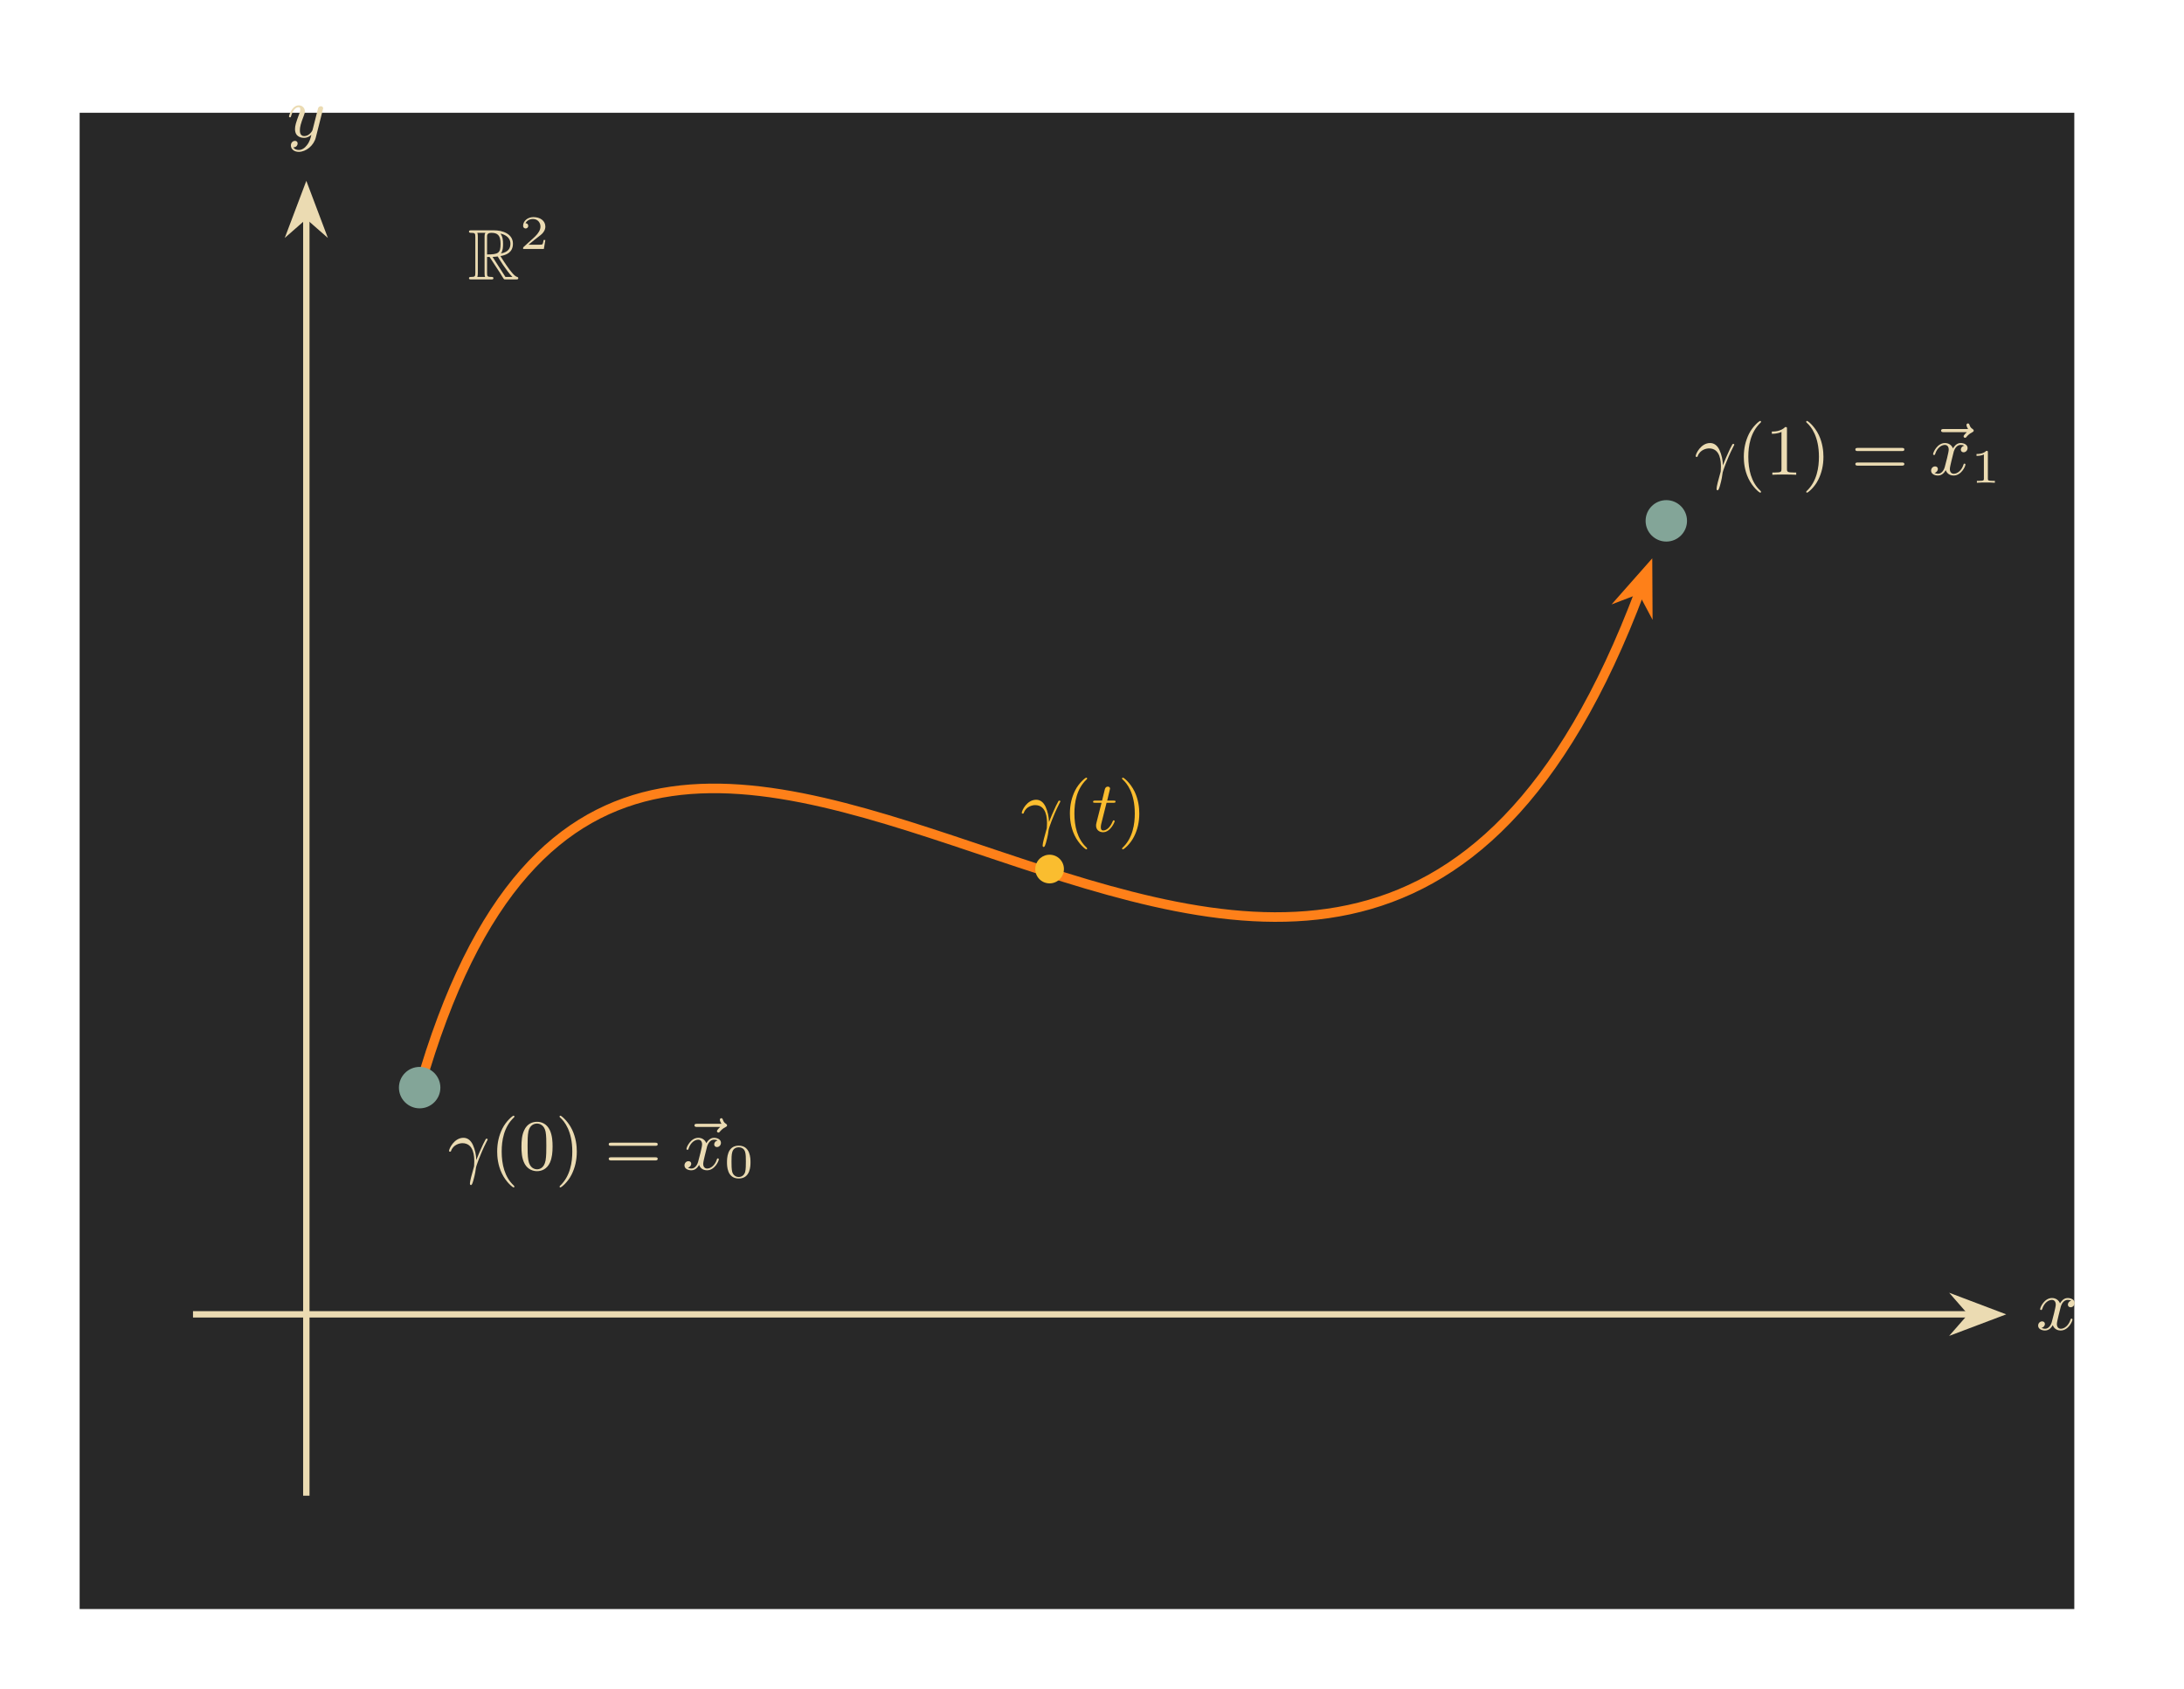
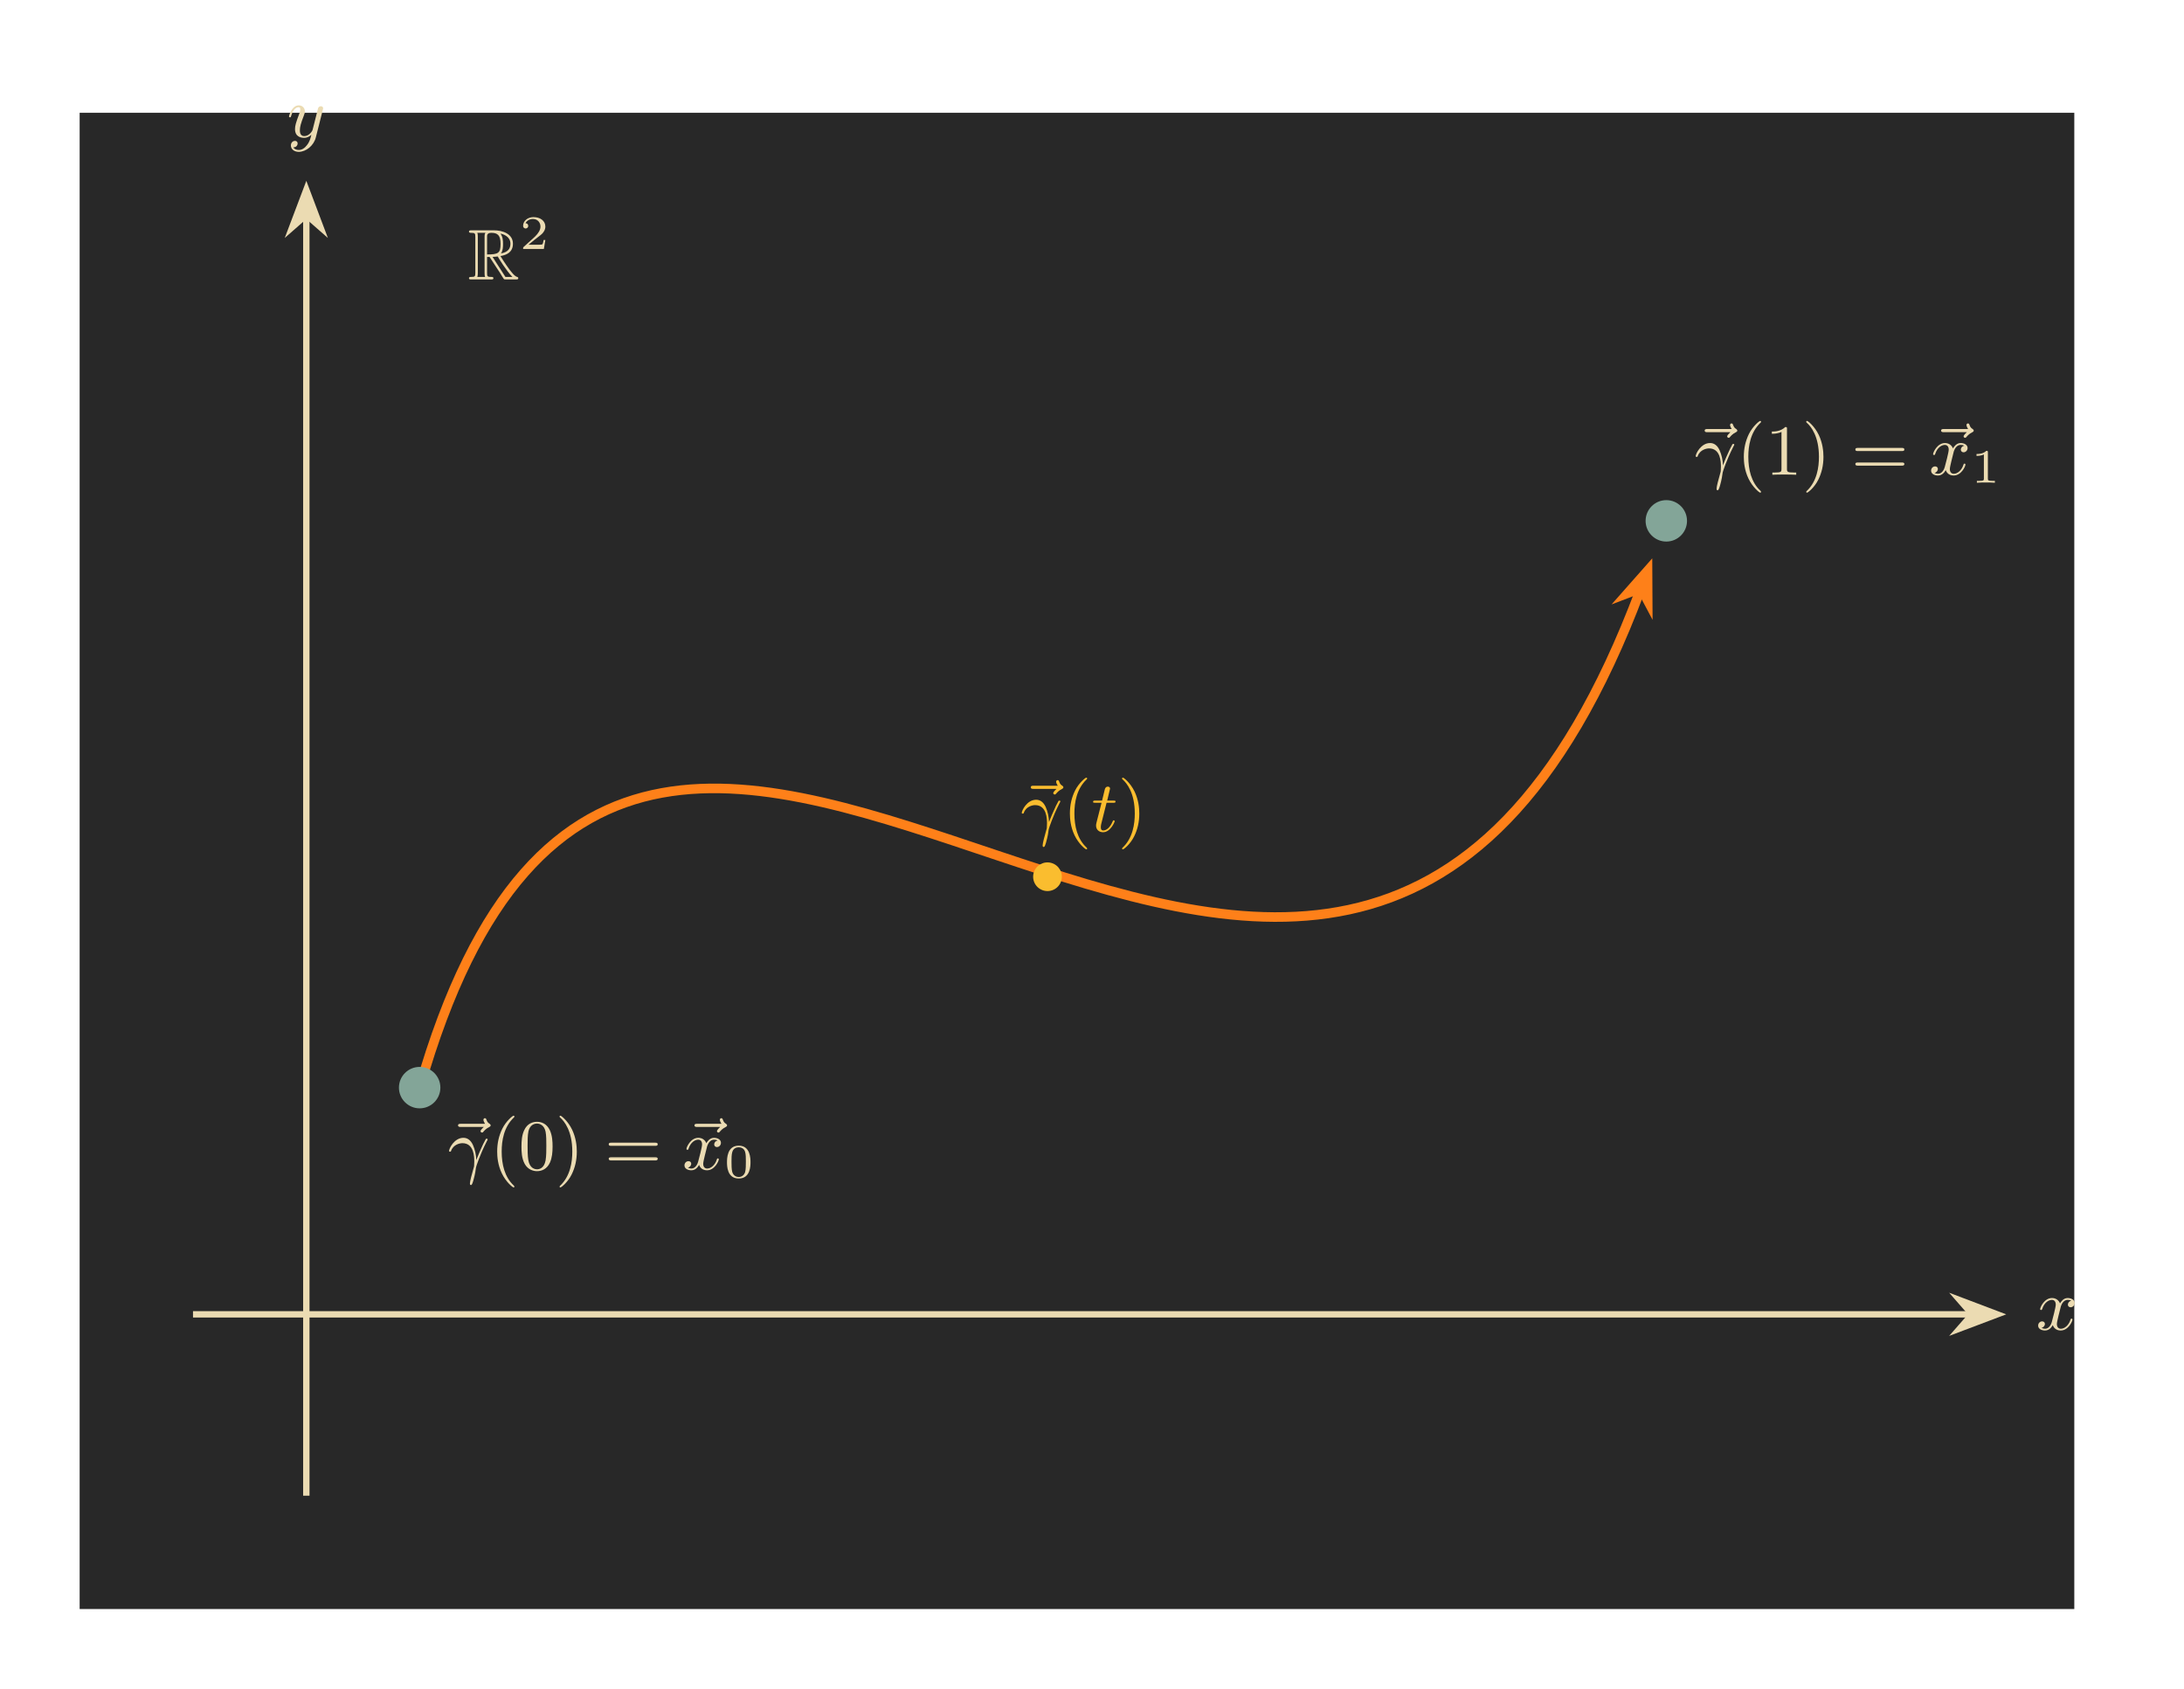
<svg xmlns="http://www.w3.org/2000/svg" xmlns:xlink="http://www.w3.org/1999/xlink" width="273.133pt" height="211.151pt" viewBox="0 0 273.133 211.151">
  <defs>
    <g>
      <g id="glyph-0-0">
        <path d="M 4.406 -3.625 C 4.078 -3.562 3.984 -3.281 3.984 -3.141 C 3.984 -2.969 4.109 -2.812 4.328 -2.812 C 4.578 -2.812 4.828 -3.031 4.828 -3.344 C 4.828 -3.766 4.375 -3.969 3.953 -3.969 C 3.422 -3.969 3.109 -3.484 3 -3.297 C 2.828 -3.734 2.438 -3.969 2 -3.969 C 1.047 -3.969 0.516 -2.812 0.516 -2.578 C 0.516 -2.5 0.578 -2.469 0.641 -2.469 C 0.719 -2.469 0.75 -2.516 0.766 -2.578 C 1.047 -3.469 1.641 -3.734 1.984 -3.734 C 2.25 -3.734 2.469 -3.562 2.469 -3.141 C 2.469 -2.828 2.094 -1.391 1.969 -0.953 C 1.906 -0.688 1.625 -0.125 1.141 -0.125 C 0.953 -0.125 0.766 -0.188 0.688 -0.234 C 0.922 -0.281 1.109 -0.5 1.109 -0.719 C 1.109 -0.953 0.938 -1.047 0.766 -1.047 C 0.5 -1.047 0.266 -0.828 0.266 -0.516 C 0.266 -0.078 0.75 0.094 1.125 0.094 C 1.656 0.094 1.953 -0.328 2.094 -0.578 C 2.312 0.016 2.844 0.094 3.078 0.094 C 4.047 0.094 4.562 -1.062 4.562 -1.281 C 4.562 -1.328 4.531 -1.391 4.453 -1.391 C 4.344 -1.391 4.344 -1.359 4.297 -1.219 C 4.094 -0.578 3.578 -0.125 3.109 -0.125 C 2.859 -0.125 2.609 -0.281 2.609 -0.719 C 2.609 -0.922 2.734 -1.406 2.812 -1.75 C 2.859 -1.906 3.094 -2.875 3.109 -2.938 C 3.219 -3.266 3.484 -3.734 3.953 -3.734 C 4.109 -3.734 4.281 -3.719 4.406 -3.625 Z M 4.406 -3.625 " />
      </g>
      <g id="glyph-0-1">
        <path d="M 4.5 -3.453 C 4.516 -3.5 4.531 -3.547 4.531 -3.609 C 4.531 -3.719 4.453 -3.859 4.25 -3.859 C 4.141 -3.859 3.969 -3.797 3.906 -3.625 C 3.891 -3.594 3.797 -3.219 3.75 -3.016 L 3.297 -1.234 C 3.234 -0.969 3.234 -0.953 3.203 -0.875 C 3.203 -0.828 2.828 -0.125 2.172 -0.125 C 1.625 -0.125 1.625 -0.688 1.625 -0.859 C 1.625 -1.266 1.734 -1.703 2.125 -2.703 C 2.203 -2.922 2.25 -3.047 2.25 -3.203 C 2.25 -3.656 1.922 -3.969 1.484 -3.969 C 0.625 -3.969 0.266 -2.688 0.266 -2.578 C 0.266 -2.5 0.328 -2.469 0.391 -2.469 C 0.484 -2.469 0.5 -2.531 0.531 -2.641 C 0.719 -3.312 1.078 -3.734 1.453 -3.734 C 1.672 -3.734 1.672 -3.562 1.672 -3.438 C 1.672 -3.297 1.625 -3.125 1.547 -2.922 C 1.125 -1.797 1.016 -1.422 1.016 -1 C 1.016 0 1.828 0.094 2.156 0.094 C 2.594 0.094 2.906 -0.141 3.062 -0.297 C 2.953 0.156 2.859 0.562 2.5 1.016 C 2.234 1.375 1.875 1.609 1.484 1.609 C 1.234 1.609 0.938 1.531 0.812 1.281 C 1.281 1.281 1.344 0.875 1.344 0.797 C 1.344 0.594 1.203 0.469 1 0.469 C 0.797 0.469 0.5 0.641 0.5 1.047 C 0.5 1.516 0.922 1.844 1.484 1.844 C 2.391 1.844 3.375 1.062 3.625 0.016 Z M 4.5 -3.453 " />
      </g>
      <g id="glyph-0-2">
+         <path d="M 4.859 -5.328 C 4.844 -5.312 4.453 -4.953 4.453 -4.812 C 4.453 -4.703 4.531 -4.625 4.641 -4.625 C 4.734 -4.625 4.781 -4.688 4.812 -4.734 C 4.922 -4.859 5.125 -5.109 5.531 -5.312 C 5.625 -5.359 5.719 -5.406 5.719 -5.531 C 5.719 -5.625 5.625 -5.672 5.594 -5.719 C 5.453 -5.797 5.297 -5.922 5.203 -6.203 C 5.172 -6.312 5.125 -6.422 5 -6.422 C 4.922 -6.422 4.812 -6.359 4.812 -6.219 C 4.812 -6.062 4.984 -5.766 5.016 -5.719 L 1.969 -5.719 C 1.828 -5.719 1.641 -5.719 1.641 -5.531 C 1.641 -5.328 1.812 -5.328 1.969 -5.328 Z M 4.859 -5.328 " />
+       </g>
+       <g id="glyph-0-3">
        <path d="M 3.562 -1.188 C 3.547 -1.844 3.406 -2.484 3.141 -3.078 C 2.844 -3.719 2.422 -3.969 1.953 -3.969 C 0.812 -3.969 0.156 -2.625 0.156 -2.328 C 0.156 -2.234 0.266 -2.234 0.281 -2.234 C 0.359 -2.234 0.391 -2.25 0.406 -2.328 C 0.703 -3.156 1.531 -3.297 1.828 -3.297 C 3.281 -3.297 3.312 -1.578 3.312 -1 C 3.312 -0.469 3.281 -0.344 3.234 -0.219 C 3 0.578 2.766 1.5 2.766 1.734 C 2.766 1.797 2.766 1.938 2.891 1.938 C 2.953 1.938 3.031 1.938 3.188 1.391 C 3.422 0.562 3.484 0.078 3.531 -0.281 C 3.547 -0.391 4.016 -1.844 4.828 -3.438 C 4.984 -3.734 4.984 -3.75 4.984 -3.766 C 4.984 -3.828 4.938 -3.859 4.859 -3.859 C 4.844 -3.859 4.781 -3.859 4.75 -3.812 C 4.531 -3.438 4.328 -2.984 4.141 -2.562 C 4.094 -2.469 3.844 -1.906 3.562 -1.188 Z M 3.562 -1.188 " />
      </g>
-       <g id="glyph-0-3">
+       <g id="glyph-0-4">
        <path d="M 1.906 -3.594 L 2.766 -3.594 C 2.922 -3.594 3.031 -3.594 3.031 -3.75 C 3.031 -3.859 2.938 -3.859 2.781 -3.859 L 1.984 -3.859 L 2.344 -5.359 C 2.344 -5.5 2.234 -5.609 2.078 -5.609 C 1.781 -5.609 1.719 -5.359 1.688 -5.266 L 1.344 -3.859 L 0.5 -3.859 C 0.328 -3.859 0.219 -3.859 0.219 -3.703 C 0.219 -3.594 0.312 -3.594 0.469 -3.594 L 1.281 -3.594 L 0.656 -1.141 C 0.594 -0.875 0.594 -0.859 0.594 -0.734 C 0.594 -0.203 1 0.094 1.469 0.094 C 2.391 0.094 2.922 -1.188 2.922 -1.281 C 2.922 -1.328 2.891 -1.391 2.812 -1.391 C 2.719 -1.391 2.703 -1.359 2.641 -1.203 C 2.375 -0.562 1.922 -0.125 1.484 -0.125 C 1.297 -0.125 1.188 -0.234 1.188 -0.531 C 1.188 -0.734 1.219 -0.844 1.25 -0.984 Z M 1.906 -3.594 " />
-       </g>
-       <g id="glyph-0-4">
-         <path d="M 4.859 -5.328 C 4.844 -5.312 4.453 -4.953 4.453 -4.812 C 4.453 -4.703 4.531 -4.625 4.641 -4.625 C 4.734 -4.625 4.781 -4.688 4.812 -4.734 C 4.922 -4.859 5.125 -5.109 5.531 -5.312 C 5.625 -5.359 5.719 -5.406 5.719 -5.531 C 5.719 -5.625 5.625 -5.672 5.594 -5.719 C 5.453 -5.797 5.297 -5.922 5.203 -6.203 C 5.172 -6.312 5.125 -6.422 5 -6.422 C 4.922 -6.422 4.812 -6.359 4.812 -6.219 C 4.812 -6.062 4.984 -5.766 5.016 -5.719 L 1.969 -5.719 C 1.828 -5.719 1.641 -5.719 1.641 -5.531 C 1.641 -5.328 1.812 -5.328 1.969 -5.328 Z M 4.859 -5.328 " />
      </g>
      <g id="glyph-1-0">
        <path d="M 3.062 2.141 C 3.062 2.094 3.031 2.062 2.984 2 C 1.828 0.938 1.469 -0.672 1.469 -2.25 C 1.469 -3.625 1.734 -5.312 3 -6.516 C 3.047 -6.562 3.062 -6.578 3.062 -6.625 C 3.062 -6.688 3.016 -6.734 2.953 -6.734 C 2.844 -6.734 2.031 -6.078 1.547 -5.109 C 1.125 -4.25 0.906 -3.312 0.906 -2.25 C 0.906 -1.609 0.984 -0.578 1.484 0.469 C 2.016 1.578 2.844 2.234 2.953 2.234 C 3.016 2.234 3.062 2.203 3.062 2.141 Z M 3.062 2.141 " />
      </g>
      <g id="glyph-1-1">
        <path d="M 2.672 -2.25 C 2.672 -2.984 2.562 -3.969 2.094 -4.969 C 1.562 -6.078 0.734 -6.734 0.625 -6.734 C 0.531 -6.734 0.516 -6.656 0.516 -6.625 C 0.516 -6.578 0.531 -6.562 0.594 -6.5 C 1.125 -6.031 2.109 -4.812 2.109 -2.25 C 2.109 -0.969 1.875 0.812 0.578 2.031 C 0.562 2.047 0.516 2.094 0.516 2.141 C 0.516 2.156 0.531 2.234 0.625 2.234 C 0.734 2.234 1.547 1.594 2.031 0.609 C 2.453 -0.25 2.672 -1.172 2.672 -2.25 Z M 2.672 -2.25 " />
      </g>
      <g id="glyph-1-2">
        <path d="M 4.25 -2.875 C 4.25 -3.469 4.219 -4.25 3.906 -4.922 C 3.5 -5.766 2.828 -5.969 2.312 -5.969 C 1.766 -5.969 1.078 -5.766 0.688 -4.891 C 0.406 -4.281 0.359 -3.547 0.359 -2.875 C 0.359 -2.281 0.375 -1.422 0.766 -0.703 C 1.188 0.047 1.891 0.203 2.297 0.203 C 2.875 0.203 3.547 -0.047 3.922 -0.875 C 4.188 -1.484 4.25 -2.156 4.25 -2.875 Z M 2.312 -0.031 C 2.031 -0.031 1.391 -0.156 1.219 -1.172 C 1.125 -1.688 1.125 -2.469 1.125 -2.984 C 1.125 -3.594 1.125 -4.297 1.234 -4.797 C 1.422 -5.594 1.984 -5.75 2.297 -5.75 C 2.641 -5.75 3.203 -5.562 3.375 -4.734 C 3.469 -4.25 3.469 -3.547 3.469 -2.984 C 3.469 -2.422 3.469 -1.672 3.375 -1.141 C 3.188 -0.109 2.531 -0.031 2.312 -0.031 Z M 2.312 -0.031 " />
      </g>
      <g id="glyph-1-3">
        <path d="M 6.344 -2.969 C 6.469 -2.969 6.641 -2.969 6.641 -3.156 C 6.641 -3.359 6.453 -3.359 6.312 -3.359 L 0.844 -3.359 C 0.703 -3.359 0.516 -3.359 0.516 -3.156 C 0.516 -2.969 0.688 -2.969 0.812 -2.969 Z M 6.312 -1.141 C 6.453 -1.141 6.641 -1.141 6.641 -1.344 C 6.641 -1.531 6.469 -1.531 6.344 -1.531 L 0.812 -1.531 C 0.688 -1.531 0.516 -1.531 0.516 -1.344 C 0.516 -1.141 0.703 -1.141 0.844 -1.141 Z M 6.312 -1.141 " />
      </g>
      <g id="glyph-1-4">
        <path d="M 2.719 -5.734 C 2.719 -5.953 2.719 -5.969 2.5 -5.969 C 1.938 -5.406 1.109 -5.406 0.828 -5.406 L 0.828 -5.125 C 1 -5.125 1.547 -5.125 2.031 -5.359 L 2.031 -0.719 C 2.031 -0.391 2.016 -0.281 1.172 -0.281 L 0.891 -0.281 L 0.891 0 C 1.203 -0.031 2.016 -0.031 2.375 -0.031 C 2.75 -0.031 3.547 -0.031 3.875 0 L 3.875 -0.281 L 3.594 -0.281 C 2.75 -0.281 2.719 -0.391 2.719 -0.719 Z M 2.719 -5.734 " />
      </g>
      <g id="glyph-2-0">
        <path d="M 3.297 -1.906 C 3.297 -2.344 3.297 -3.984 1.828 -3.984 C 0.359 -3.984 0.359 -2.344 0.359 -1.906 C 0.359 -1.484 0.359 0.125 1.828 0.125 C 3.297 0.125 3.297 -1.484 3.297 -1.906 Z M 1.828 -0.062 C 1.578 -0.062 1.172 -0.188 1.016 -0.688 C 0.922 -1.031 0.922 -1.609 0.922 -1.984 C 0.922 -2.391 0.922 -2.844 1.016 -3.172 C 1.156 -3.703 1.609 -3.781 1.828 -3.781 C 2.094 -3.781 2.5 -3.656 2.625 -3.203 C 2.719 -2.891 2.719 -2.453 2.719 -1.984 C 2.719 -1.609 2.719 -1 2.625 -0.672 C 2.453 -0.141 2.016 -0.062 1.828 -0.062 Z M 1.828 -0.062 " />
      </g>
      <g id="glyph-2-1">
        <path d="M 2.141 -3.797 C 2.141 -3.984 2.125 -3.984 1.938 -3.984 C 1.547 -3.594 0.938 -3.594 0.719 -3.594 L 0.719 -3.359 C 0.875 -3.359 1.281 -3.359 1.641 -3.531 L 1.641 -0.516 C 1.641 -0.312 1.641 -0.234 1.016 -0.234 L 0.766 -0.234 L 0.766 0 C 1.094 -0.031 1.562 -0.031 1.891 -0.031 C 2.219 -0.031 2.688 -0.031 3.016 0 L 3.016 -0.234 L 2.766 -0.234 C 2.141 -0.234 2.141 -0.312 2.141 -0.516 Z M 2.141 -3.797 " />
      </g>
      <g id="glyph-2-2">
        <path d="M 3.219 -1.125 L 3 -1.125 C 2.984 -1.031 2.922 -0.641 2.844 -0.578 C 2.797 -0.531 2.312 -0.531 2.219 -0.531 L 1.109 -0.531 L 1.875 -1.156 C 2.078 -1.328 2.609 -1.703 2.797 -1.891 C 2.969 -2.062 3.219 -2.375 3.219 -2.797 C 3.219 -3.547 2.547 -3.984 1.734 -3.984 C 0.969 -3.984 0.438 -3.469 0.438 -2.906 C 0.438 -2.609 0.688 -2.562 0.75 -2.562 C 0.906 -2.562 1.078 -2.672 1.078 -2.891 C 1.078 -3.016 1 -3.219 0.734 -3.219 C 0.875 -3.516 1.234 -3.75 1.656 -3.75 C 2.281 -3.75 2.609 -3.281 2.609 -2.797 C 2.609 -2.375 2.328 -1.938 1.922 -1.547 L 0.5 -0.25 C 0.438 -0.188 0.438 -0.188 0.438 0 L 3.031 0 Z M 3.219 -1.125 " />
      </g>
      <g id="glyph-3-0">
        <path d="M 2.406 -2.812 L 2.719 -2.812 L 4.078 -0.734 C 4.156 -0.594 4.375 -0.234 4.469 -0.109 C 4.531 0 4.562 0 4.766 0 L 6.016 0 C 6.172 0 6.312 0 6.312 -0.156 C 6.312 -0.234 6.25 -0.297 6.172 -0.312 C 5.844 -0.391 5.406 -0.984 5.188 -1.266 C 5.125 -1.359 4.672 -1.953 4.078 -2.922 C 4.875 -3.062 5.641 -3.406 5.641 -4.469 C 5.641 -5.719 4.328 -6.141 3.266 -6.141 L 0.453 -6.141 C 0.281 -6.141 0.141 -6.141 0.141 -5.984 C 0.141 -5.828 0.312 -5.828 0.391 -5.828 C 0.891 -5.828 0.938 -5.766 0.938 -5.312 L 0.938 -0.828 C 0.938 -0.375 0.891 -0.312 0.391 -0.312 C 0.312 -0.312 0.141 -0.312 0.141 -0.156 C 0.141 0 0.281 0 0.453 0 L 2.906 0 C 3.062 0 3.203 0 3.203 -0.156 C 3.203 -0.312 3.047 -0.312 2.953 -0.312 C 2.438 -0.312 2.406 -0.391 2.406 -0.828 Z M 4.141 -3.25 C 4.391 -3.594 4.406 -4.062 4.406 -4.453 C 4.406 -4.891 4.359 -5.359 4.078 -5.734 C 4.438 -5.656 5.328 -5.375 5.328 -4.469 C 5.328 -3.891 5.062 -3.422 4.141 -3.25 Z M 2.406 -5.344 C 2.406 -5.531 2.406 -5.828 2.953 -5.828 C 3.719 -5.828 4.094 -5.516 4.094 -4.453 C 4.094 -3.297 3.828 -3.125 2.406 -3.125 Z M 1.188 -0.312 C 1.25 -0.469 1.25 -0.719 1.25 -0.812 L 1.25 -5.344 C 1.25 -5.422 1.25 -5.672 1.188 -5.828 L 2.203 -5.828 C 2.094 -5.688 2.094 -5.5 2.094 -5.375 L 2.094 -0.812 C 2.094 -0.719 2.094 -0.469 2.156 -0.312 Z M 3.094 -2.812 C 3.156 -2.828 3.188 -2.828 3.266 -2.828 C 3.406 -2.828 3.594 -2.859 3.734 -2.875 C 3.859 -2.656 4.828 -1.062 5.578 -0.312 L 4.703 -0.312 Z M 3.094 -2.812 " />
      </g>
    </g>
  </defs>
  <path fill-rule="nonzero" fill="rgb(15.685%, 15.685%, 15.685%)" fill-opacity="1" d="M 9.961 201.188 L 9.961 14.102 L 259.414 14.102 L 259.414 201.188 Z M 9.961 201.188 " />
  <path fill="none" stroke-width="0.797" stroke-linecap="butt" stroke-linejoin="miter" stroke="rgb(92.157%, 85.883%, 69.803%)" stroke-opacity="1" stroke-miterlimit="10" d="M -14.172 -0.002 L 208.144 -0.002 " transform="matrix(1, 0, 0, -1, 38.309, 164.338)" />
  <path fill-rule="nonzero" fill="rgb(92.157%, 85.883%, 69.803%)" fill-opacity="1" stroke-width="0.797" stroke-linecap="butt" stroke-linejoin="miter" stroke="rgb(92.157%, 85.883%, 69.803%)" stroke-opacity="1" stroke-miterlimit="10" d="M 5.95 -0.002 L 1.286 1.764 L 2.829 -0.002 L 1.286 -1.764 Z M 5.95 -0.002 " transform="matrix(1, 0, 0, -1, 243.8234, 164.338)" />
  <g fill="rgb(92.157%, 85.883%, 69.803%)" fill-opacity="1">
    <use xlink:href="#glyph-0-0" x="254.626" y="166.268" />
  </g>
  <path fill="none" stroke-width="0.797" stroke-linecap="butt" stroke-linejoin="miter" stroke="rgb(92.157%, 85.883%, 69.803%)" stroke-opacity="1" stroke-miterlimit="10" d="M -0 -22.678 L -0 137.279 " transform="matrix(1, 0, 0, -1, 38.309, 164.338)" />
  <path fill-rule="nonzero" fill="rgb(92.157%, 85.883%, 69.803%)" fill-opacity="1" stroke-width="0.797" stroke-linecap="butt" stroke-linejoin="miter" stroke="rgb(92.157%, 85.883%, 69.803%)" stroke-opacity="1" stroke-miterlimit="10" d="M 5.952 0 L 1.288 1.762 L 2.831 0 L 1.288 -1.761 Z M 5.952 0 " transform="matrix(0, -1, -1, 0, 38.309, 29.69065)" />
  <g fill="rgb(92.157%, 85.883%, 69.803%)" fill-opacity="1">
    <use xlink:href="#glyph-0-1" x="35.879" y="17.143" />
  </g>
  <path fill="none" stroke-width="1.196" stroke-linecap="butt" stroke-linejoin="miter" stroke="rgb(99.608%, 50.194%, 9.804%)" stroke-opacity="1" stroke-miterlimit="10" d="M 14.171 28.346 C 42.519 127.561 127.562 -14.174 166.824 90.533 " transform="matrix(1, 0, 0, -1, 38.309, 164.338)" />
  <path fill-rule="nonzero" fill="rgb(99.608%, 50.194%, 9.804%)" fill-opacity="1" stroke-width="1.196" stroke-linecap="butt" stroke-linejoin="miter" stroke="rgb(99.608%, 50.194%, 9.804%)" stroke-opacity="1" stroke-miterlimit="10" d="M 5.384 -0 L 1.932 1.317 L 3.093 0 L 1.93 -1.316 Z M 5.384 -0 " transform="matrix(0.3511, -0.93628, -0.93628, -0.3511, 204.1527, 76.42327)" />
-   <path fill-rule="nonzero" fill="rgb(98.039%, 74.117%, 18.43%)" fill-opacity="1" d="M 132.992 109.137 C 133.254 108.18 132.691 107.195 131.738 106.934 C 130.781 106.672 129.797 107.234 129.535 108.188 C 129.273 109.145 129.836 110.129 130.789 110.391 C 131.746 110.652 132.73 110.09 132.992 109.137 Z M 132.992 109.137 " />
+   <path fill-rule="nonzero" fill="rgb(98.039%, 74.117%, 18.43%)" fill-opacity="1" d="M 132.73 110.098 C 132.992 109.141 132.43 108.156 131.473 107.895 C 130.52 107.633 129.531 108.195 129.27 109.148 C 129.008 110.105 129.57 111.09 130.527 111.352 C 131.48 111.613 132.469 111.051 132.73 110.098 Z M 132.73 110.098 " />
  <g fill="rgb(98.039%, 74.117%, 18.43%)" fill-opacity="1">
-     <use xlink:href="#glyph-0-2" x="127.627" y="103.966" />
+     <use xlink:href="#glyph-0-2" x="127.269" y="103.966" />
+   </g>
+   <g fill="rgb(98.039%, 74.117%, 18.43%)" fill-opacity="1">
+     <use xlink:href="#glyph-0-3" x="127.627" y="103.966" />
  </g>
  <g fill="rgb(98.039%, 74.117%, 18.43%)" fill-opacity="1">
    <use xlink:href="#glyph-1-0" x="132.897" y="103.966" />
  </g>
  <g fill="rgb(98.039%, 74.117%, 18.43%)" fill-opacity="1">
-     <use xlink:href="#glyph-0-3" x="136.481" y="103.966" />
+     <use xlink:href="#glyph-0-4" x="136.481" y="103.966" />
  </g>
  <g fill="rgb(98.039%, 74.117%, 18.43%)" fill-opacity="1">
    <use xlink:href="#glyph-1-1" x="139.809" y="103.966" />
  </g>
  <path fill-rule="nonzero" fill="rgb(51.372%, 64.705%, 59.607%)" fill-opacity="1" d="M 55.074 135.992 C 55.074 134.562 53.914 133.402 52.48 133.402 C 51.051 133.402 49.891 134.562 49.891 135.992 C 49.891 137.422 51.051 138.582 52.48 138.582 C 53.914 138.582 55.074 137.422 55.074 135.992 Z M 55.074 135.992 " />
  <path fill-rule="nonzero" fill="rgb(51.372%, 64.705%, 59.607%)" fill-opacity="1" d="M 210.98 65.125 C 210.98 63.695 209.82 62.535 208.391 62.535 C 206.961 62.535 205.801 63.695 205.801 65.125 C 205.801 66.555 206.961 67.715 208.391 67.715 C 209.82 67.715 210.98 66.555 210.98 65.125 Z M 210.98 65.125 " />
  <g fill="rgb(92.157%, 85.883%, 69.803%)" fill-opacity="1">
-     <use xlink:href="#glyph-0-2" x="56.002" y="146.236" />
+     <use xlink:href="#glyph-0-2" x="55.644" y="146.236" />
+   </g>
+   <g fill="rgb(92.157%, 85.883%, 69.803%)" fill-opacity="1">
+     <use xlink:href="#glyph-0-3" x="56.002" y="146.236" />
  </g>
  <g fill="rgb(92.157%, 85.883%, 69.803%)" fill-opacity="1">
    <use xlink:href="#glyph-1-0" x="61.272" y="146.236" />
    <use xlink:href="#glyph-1-2" x="64.856" y="146.236" />
    <use xlink:href="#glyph-1-1" x="69.464" y="146.236" />
  </g>
  <g fill="rgb(92.157%, 85.883%, 69.803%)" fill-opacity="1">
    <use xlink:href="#glyph-1-3" x="75.612" y="146.236" />
  </g>
  <g fill="rgb(92.157%, 85.883%, 69.803%)" fill-opacity="1">
-     <use xlink:href="#glyph-0-4" x="85.21" y="146.236" />
+     <use xlink:href="#glyph-0-2" x="85.21" y="146.236" />
  </g>
  <g fill="rgb(92.157%, 85.883%, 69.803%)" fill-opacity="1">
-     <use xlink:href="#glyph-0-0" x="85.335" y="146.236" />
+     <use xlink:href="#glyph-0-0" x="85.334" y="146.236" />
  </g>
  <g fill="rgb(92.157%, 85.883%, 69.803%)" fill-opacity="1">
    <use xlink:href="#glyph-2-0" x="90.56" y="147.232" />
  </g>
  <g fill="rgb(92.157%, 85.883%, 69.803%)" fill-opacity="1">
-     <use xlink:href="#glyph-0-2" x="211.907" y="59.364" />
+     <use xlink:href="#glyph-0-2" x="211.55" y="59.364" />
  </g>
  <g fill="rgb(92.157%, 85.883%, 69.803%)" fill-opacity="1">
-     <use xlink:href="#glyph-1-0" x="217.177" y="59.364" />
-     <use xlink:href="#glyph-1-4" x="220.761" y="59.364" />
-     <use xlink:href="#glyph-1-1" x="225.369" y="59.364" />
+     <use xlink:href="#glyph-0-3" x="211.908" y="59.364" />
  </g>
  <g fill="rgb(92.157%, 85.883%, 69.803%)" fill-opacity="1">
-     <use xlink:href="#glyph-1-3" x="231.517" y="59.364" />
+     <use xlink:href="#glyph-1-0" x="217.178" y="59.364" />
+     <use xlink:href="#glyph-1-4" x="220.762" y="59.364" />
+     <use xlink:href="#glyph-1-1" x="225.37" y="59.364" />
  </g>
  <g fill="rgb(92.157%, 85.883%, 69.803%)" fill-opacity="1">
-     <use xlink:href="#glyph-0-4" x="241.115" y="59.364" />
+     <use xlink:href="#glyph-1-3" x="231.518" y="59.364" />
+   </g>
+   <g fill="rgb(92.157%, 85.883%, 69.803%)" fill-opacity="1">
+     <use xlink:href="#glyph-0-2" x="241.116" y="59.364" />
  </g>
  <g fill="rgb(92.157%, 85.883%, 69.803%)" fill-opacity="1">
    <use xlink:href="#glyph-0-0" x="241.24" y="59.364" />
  </g>
  <g fill="rgb(92.157%, 85.883%, 69.803%)" fill-opacity="1">
    <use xlink:href="#glyph-2-1" x="246.465" y="60.36" />
  </g>
  <g fill="rgb(92.157%, 85.883%, 69.803%)" fill-opacity="1">
    <use xlink:href="#glyph-3-0" x="58.507" y="34.94" />
  </g>
  <g fill="rgb(92.157%, 85.883%, 69.803%)" fill-opacity="1">
    <use xlink:href="#glyph-2-2" x="64.983" y="31.131" />
  </g>
</svg>
